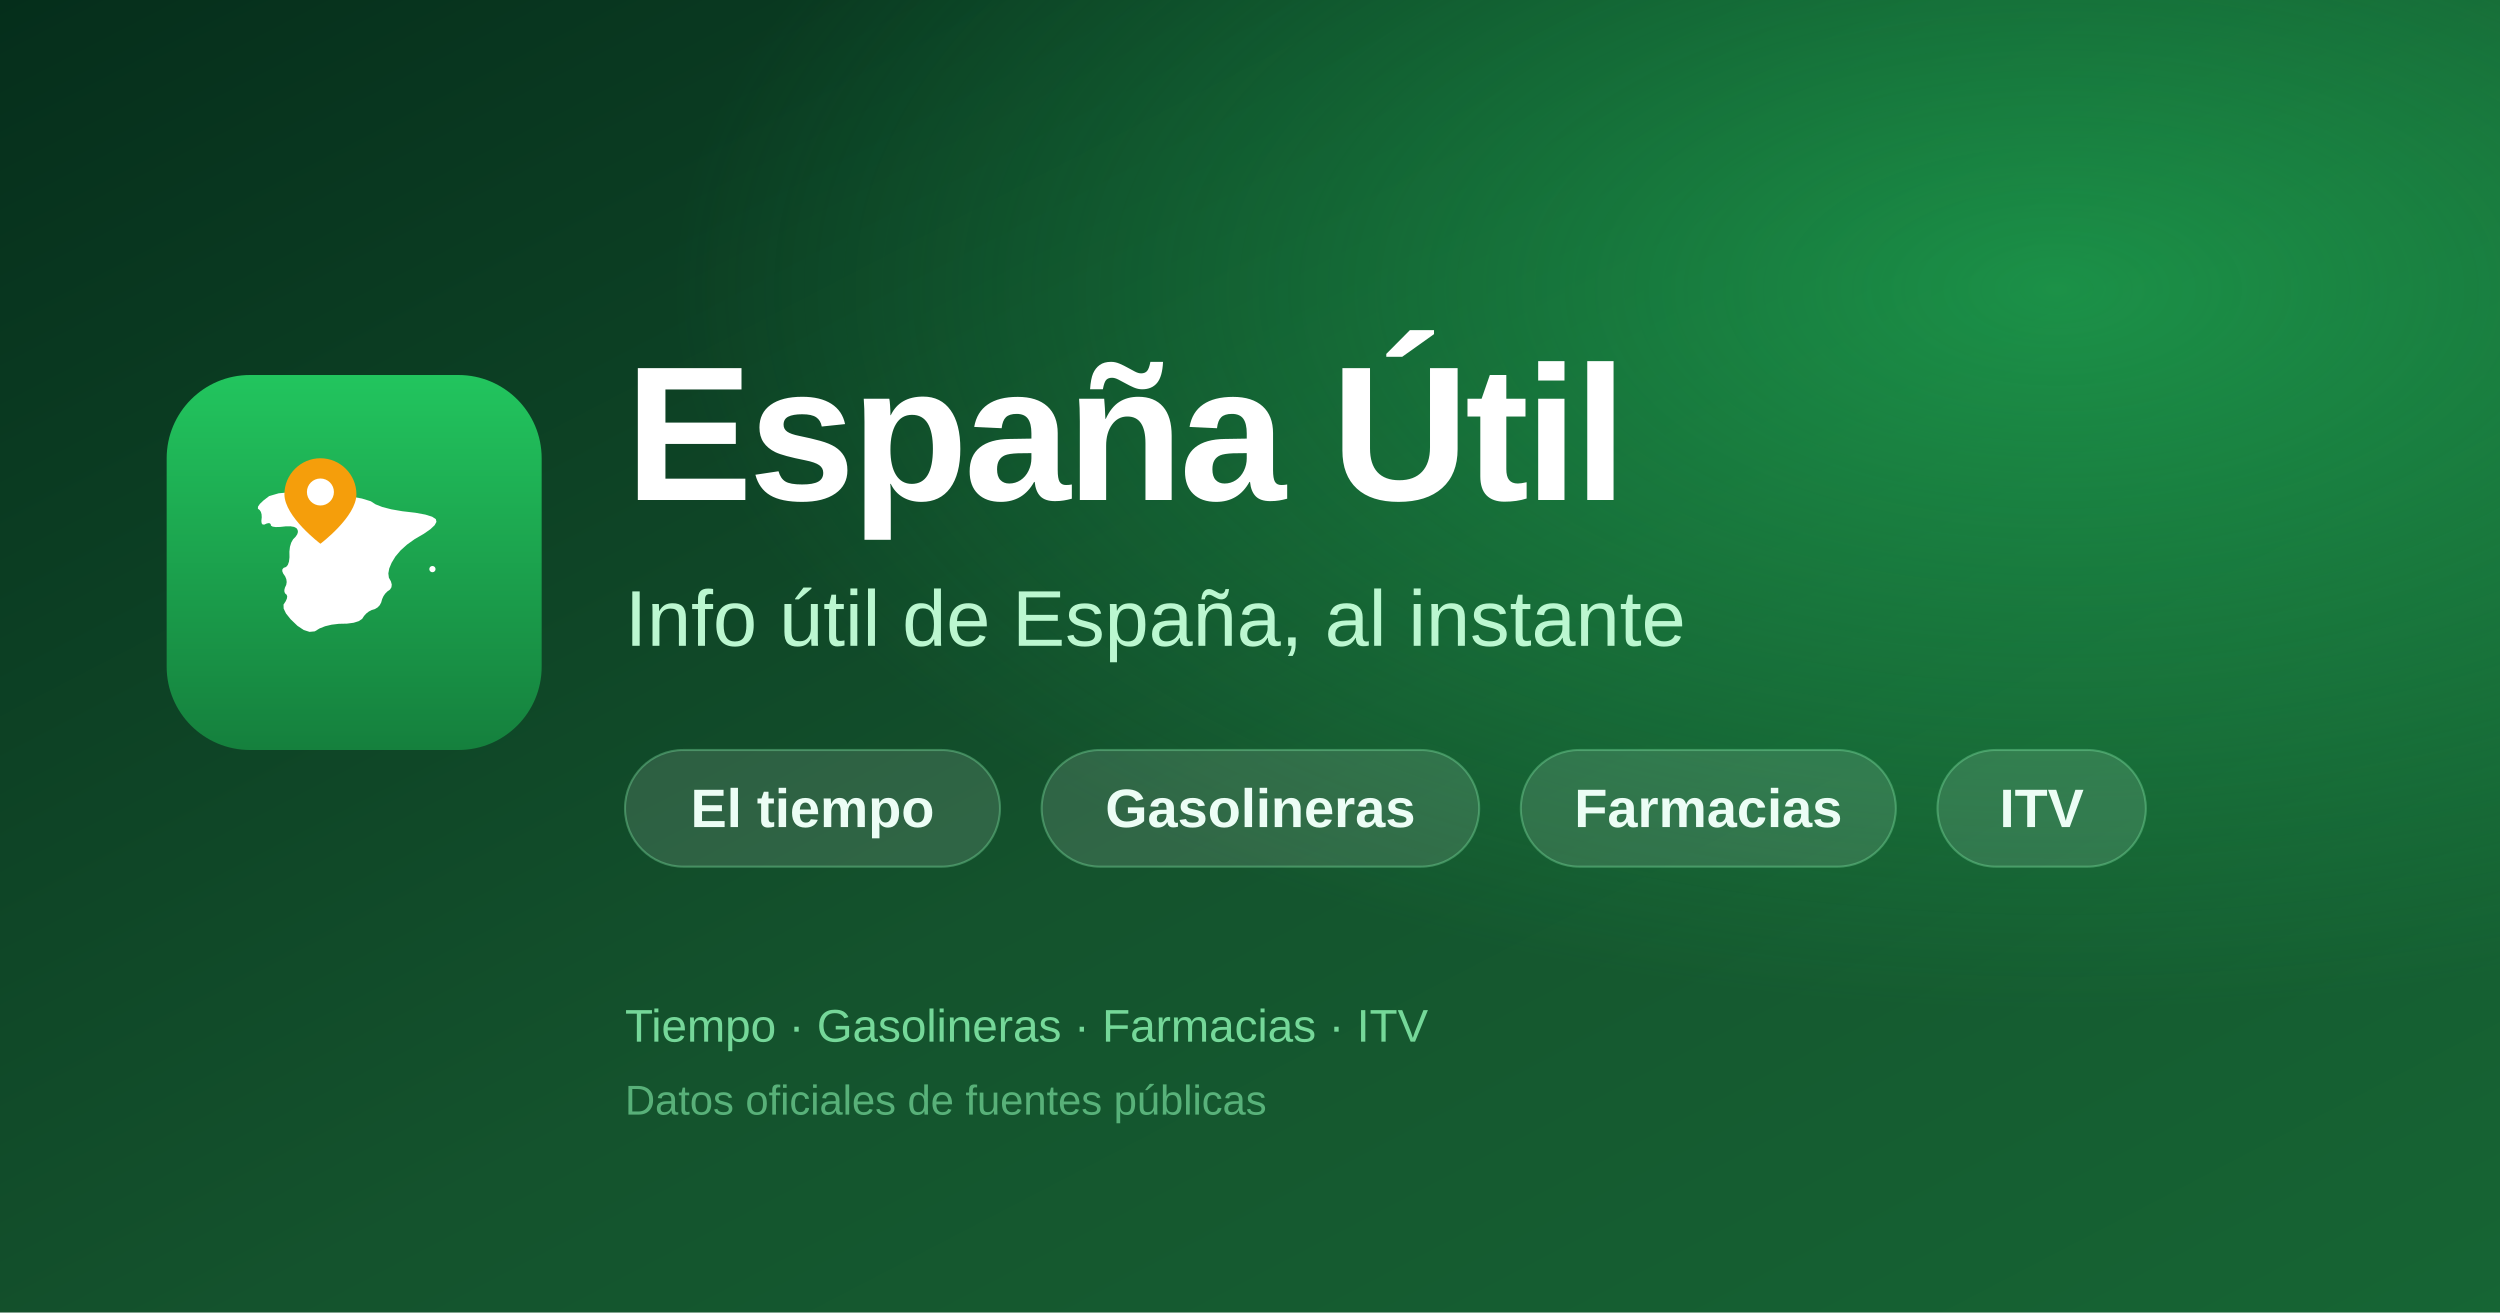
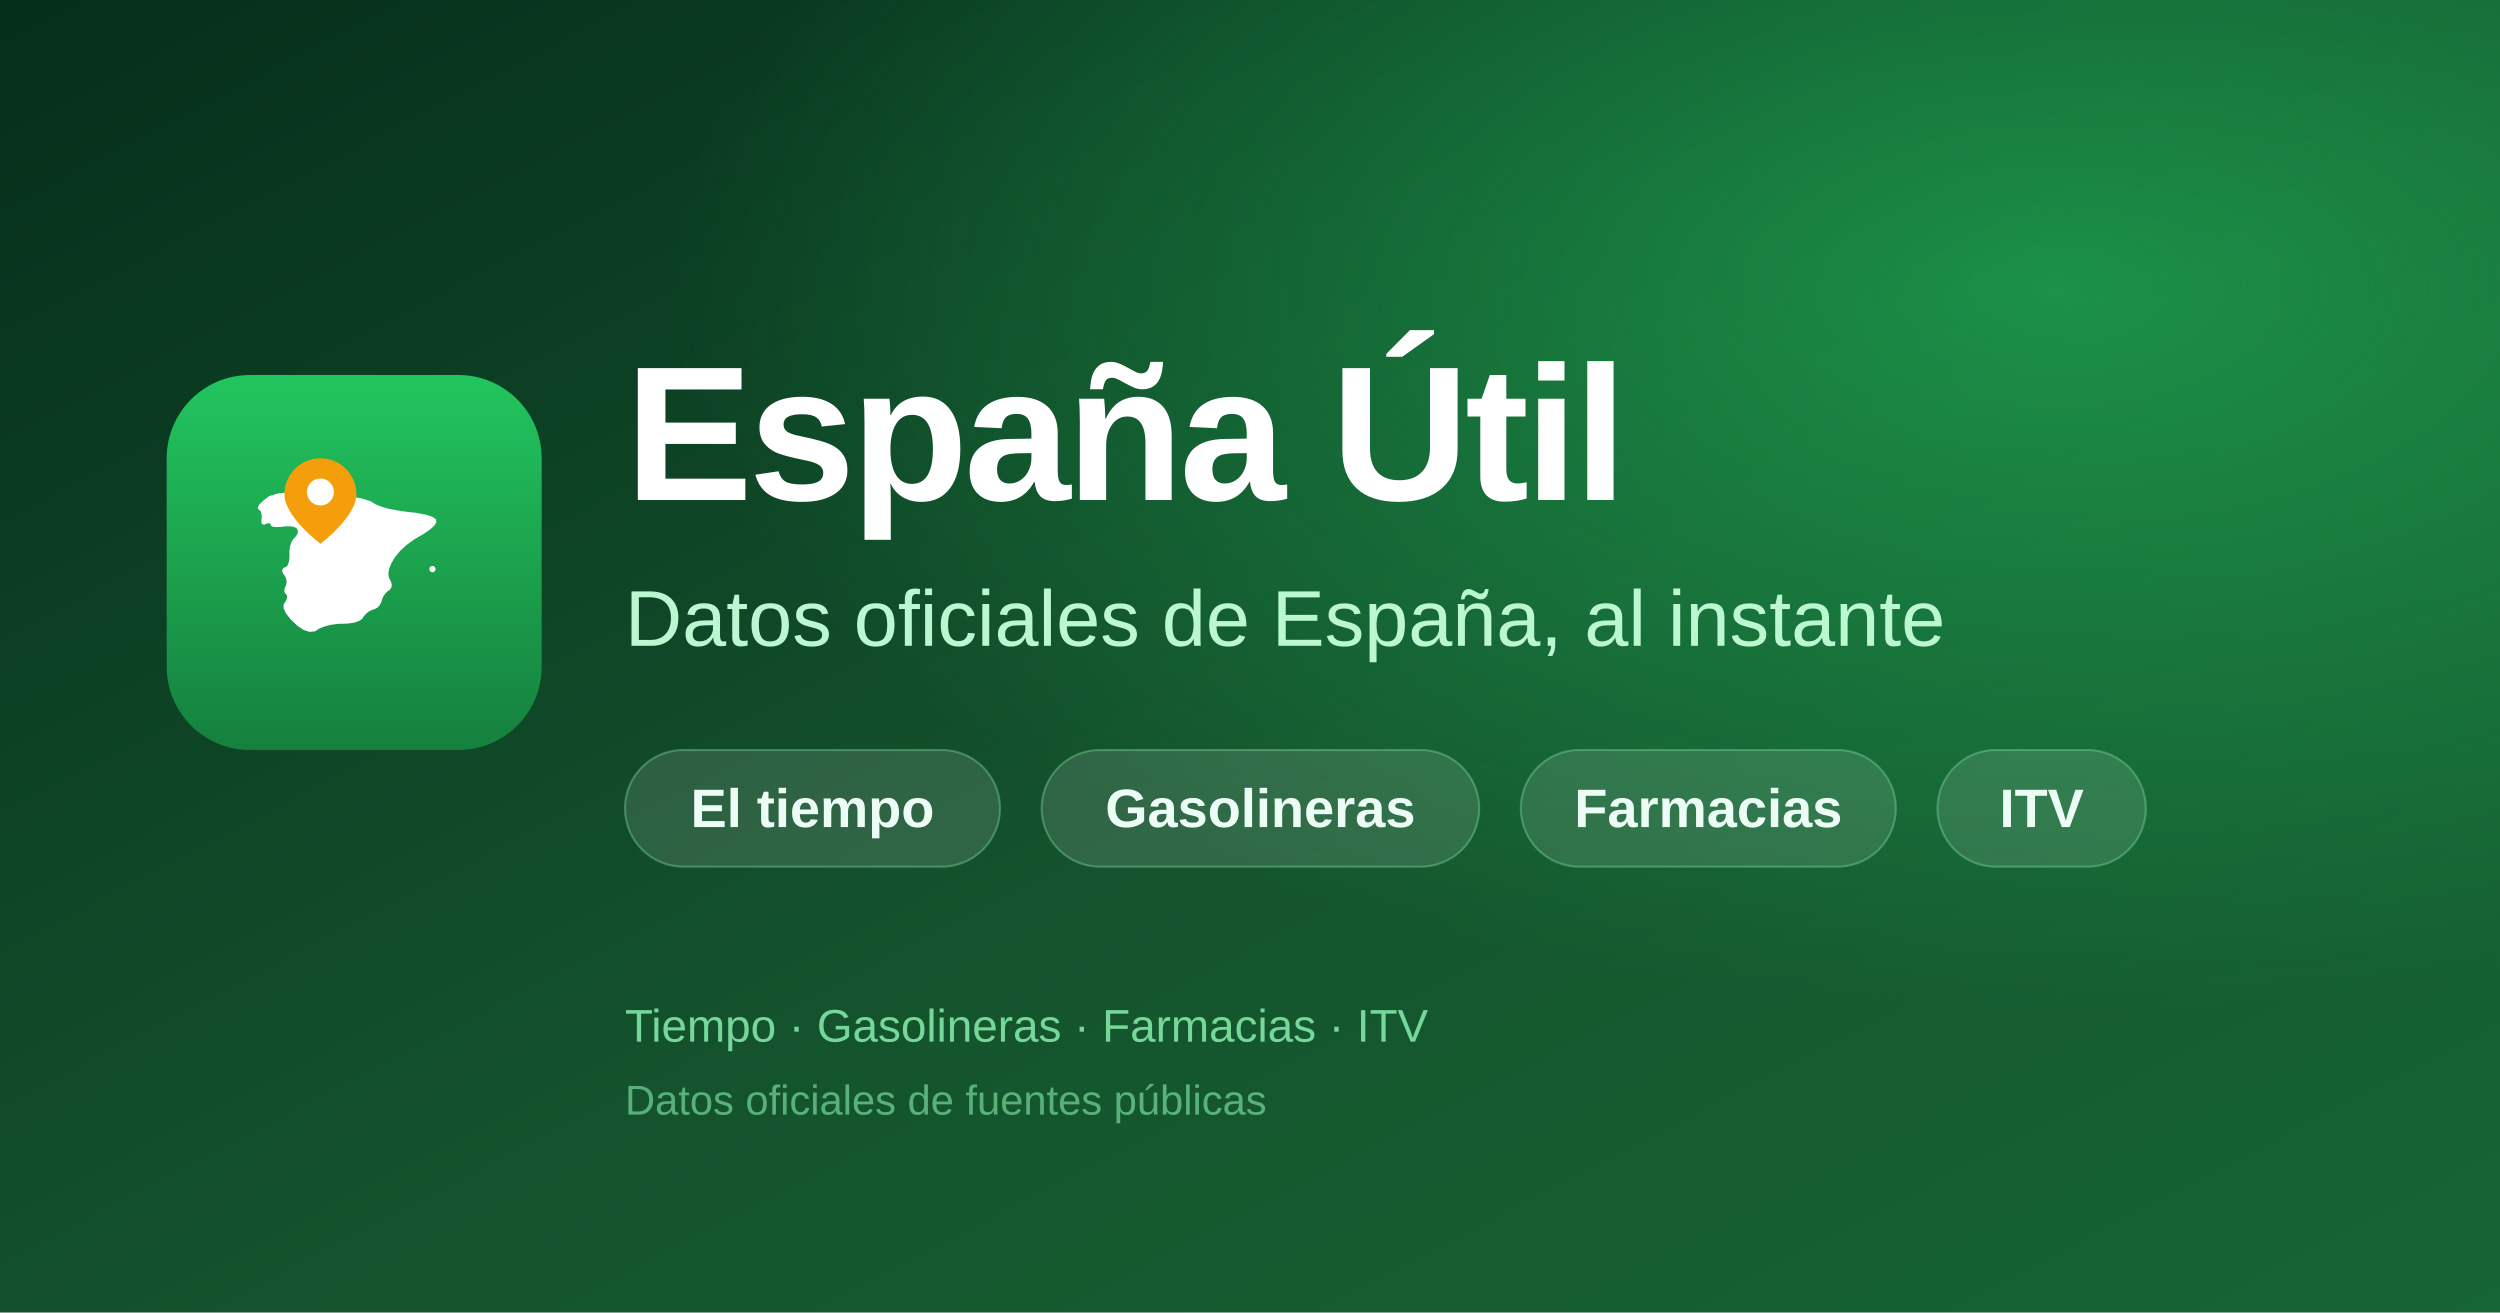
- <svg xmlns="http://www.w3.org/2000/svg" viewBox="0 0 1200 630" role="img" aria-label="España Útil - info útil de España al instante">
+ <svg xmlns="http://www.w3.org/2000/svg" viewBox="0 0 1200 630" role="img" aria-label="España Útil - datos oficiales de España al instante">
  <defs>
    <linearGradient id="bg" x1="0" y1="0" x2="1" y2="1">
      <stop offset="0" stop-color="#052e1b" />
      <stop offset="0.55" stop-color="#14532d" />
      <stop offset="1" stop-color="#166534" />
    </linearGradient>
    <linearGradient id="badge" x1="0" y1="0" x2="0" y2="1">
      <stop offset="0" stop-color="#22c55e" />
      <stop offset="1" stop-color="#15803d" />
    </linearGradient>
    <radialGradient id="glow" cx="0.82" cy="0.22" r="0.55">
      <stop offset="0" stop-color="#22c55e" stop-opacity="0.55" />
      <stop offset="1" stop-color="#22c55e" stop-opacity="0" />
    </radialGradient>
  </defs>
  <rect width="1200" height="630" fill="url(#bg)" />
  <rect width="1200" height="630" fill="url(#glow)" />
  <g transform="translate(80 180)">
    <rect width="180" height="180" rx="40" fill="url(#badge)" />
    <g transform="scale(1.8)">
      <g transform="translate(20 20) scale(0.6)">
        <path d="M12.23 20.47L9.76 22.37L8.10 23.94L7.25 25.18L7.22 26.10L8.00 26.69L8.55 27.53L8.85 28.61L8.92 29.93L8.75 31.50L8.88 32.56L9.32 33.11L10.07 33.15L11.11 32.68L11.94 32.50L12.53 32.59L12.89 32.97L13.03 33.63L13.77 34.06L15.13 34.25L17.09 34.20L19.67 33.92L21.73 33.91L23.29 34.18L24.34 34.72L24.88 35.54L25.01 36.44L24.71 37.44L23.99 38.52L22.85 39.70L22.01 41.20L21.46 43.03L21.21 45.19L21.25 47.68L21.02 49.64L20.51 51.08L19.74 51.99L18.68 52.36L18.12 52.97L18.03 53.81L18.44 54.87L19.33 56.16L19.85 57.44L20.01 58.69L19.81 59.93L19.24 61.15L18.97 62.21L19.01 63.08L19.35 63.79L19.99 64.33L20.24 65.08L20.09 66.06L19.54 67.27L18.60 68.69L18.66 70.49L19.71 72.66L21.75 75.21L24.79 78.14L27.59 80.01L30.17 80.83L32.50 80.60L34.61 79.31L37.09 78.33L39.96 77.64L43.20 77.25L46.83 77.17L49.76 76.78L52.00 76.08L53.54 75.07L54.39 73.76L55.39 72.66L56.53 71.78L57.82 71.11L59.26 70.67L60.43 69.96L61.35 69.00L62.01 67.78L62.42 66.30L63.01 64.99L63.79 63.84L64.76 62.86L65.93 62.03L66.57 61.01L66.71 59.80L66.33 58.38L65.43 56.76L65.19 54.85L65.59 52.63L66.65 50.11L68.36 47.30L70.65 44.60L73.51 42.03L76.94 39.58L80.95 37.25L83.89 35.20L85.77 33.43L86.57 31.94L86.30 30.73L84.65 29.65L81.61 28.70L77.19 27.89L71.37 27.21L66.49 26.36L62.53 25.34L59.51 24.15L57.41 22.79L53.44 21.57L47.60 20.50L39.89 19.58L30.31 18.80L22.51 18.68L16.48 19.24Z" fill="#ffffff" />
        <circle cx="84.782" cy="52.936" r="1.39" fill="#ffffff" />
      </g>
      <g transform="translate(41 31.8) scale(0.6)">
        <path d="M0 -16 C-8.8 -16 -16 -8.8 -16 0 C-16 10 0 22 0 22 C0 22 16 10 16 0 C16 -8.8 8.8 -16 0 -16 Z" fill="#f59e0b" />
        <circle cx="0" cy="-1" r="6" fill="#fff" />
      </g>
    </g>
  </g>
  <g font-family="'Liberation Sans', 'DejaVu Sans', sans-serif" fill="#ffffff">
    <text x="300" y="240" font-size="92" font-weight="800" letter-spacing="-2">España Útil</text>
-     <text x="300" y="310" font-size="38" font-weight="500" fill="#bbf7d0">Info útil de España, al instante</text>
+     <text x="300" y="310" font-size="38" font-weight="500" fill="#bbf7d0">Datos oficiales de España, al instante</text>
    <g transform="translate(300 360)" font-size="26" font-weight="600">
      <g>
        <rect x="0" y="0" width="180" height="56" rx="28" fill="#ffffff" fill-opacity="0.12" stroke="#86efac" stroke-opacity="0.35" />
        <text x="90" y="37" text-anchor="middle" fill="#ecfdf5">El tiempo</text>
      </g>
      <g transform="translate(200 0)">
        <rect x="0" y="0" width="210" height="56" rx="28" fill="#ffffff" fill-opacity="0.12" stroke="#86efac" stroke-opacity="0.35" />
        <text x="105" y="37" text-anchor="middle" fill="#ecfdf5">Gasolineras</text>
      </g>
      <g transform="translate(430 0)">
        <rect x="0" y="0" width="180" height="56" rx="28" fill="#ffffff" fill-opacity="0.12" stroke="#86efac" stroke-opacity="0.35" />
        <text x="90" y="37" text-anchor="middle" fill="#ecfdf5">Farmacias</text>
      </g>
      <g transform="translate(630 0)">
        <rect x="0" y="0" width="100" height="56" rx="28" fill="#ffffff" fill-opacity="0.12" stroke="#86efac" stroke-opacity="0.35" />
        <text x="50" y="37" text-anchor="middle" fill="#ecfdf5">ITV</text>
      </g>
    </g>
    <text x="300" y="500" font-size="22" font-weight="400" fill="#86efac" opacity="0.85">Tiempo · Gasolineras · Farmacias · ITV</text>
    <text x="300" y="535" font-size="20" font-weight="400" fill="#86efac" opacity="0.6">Datos oficiales de fuentes públicas</text>
  </g>
</svg>
